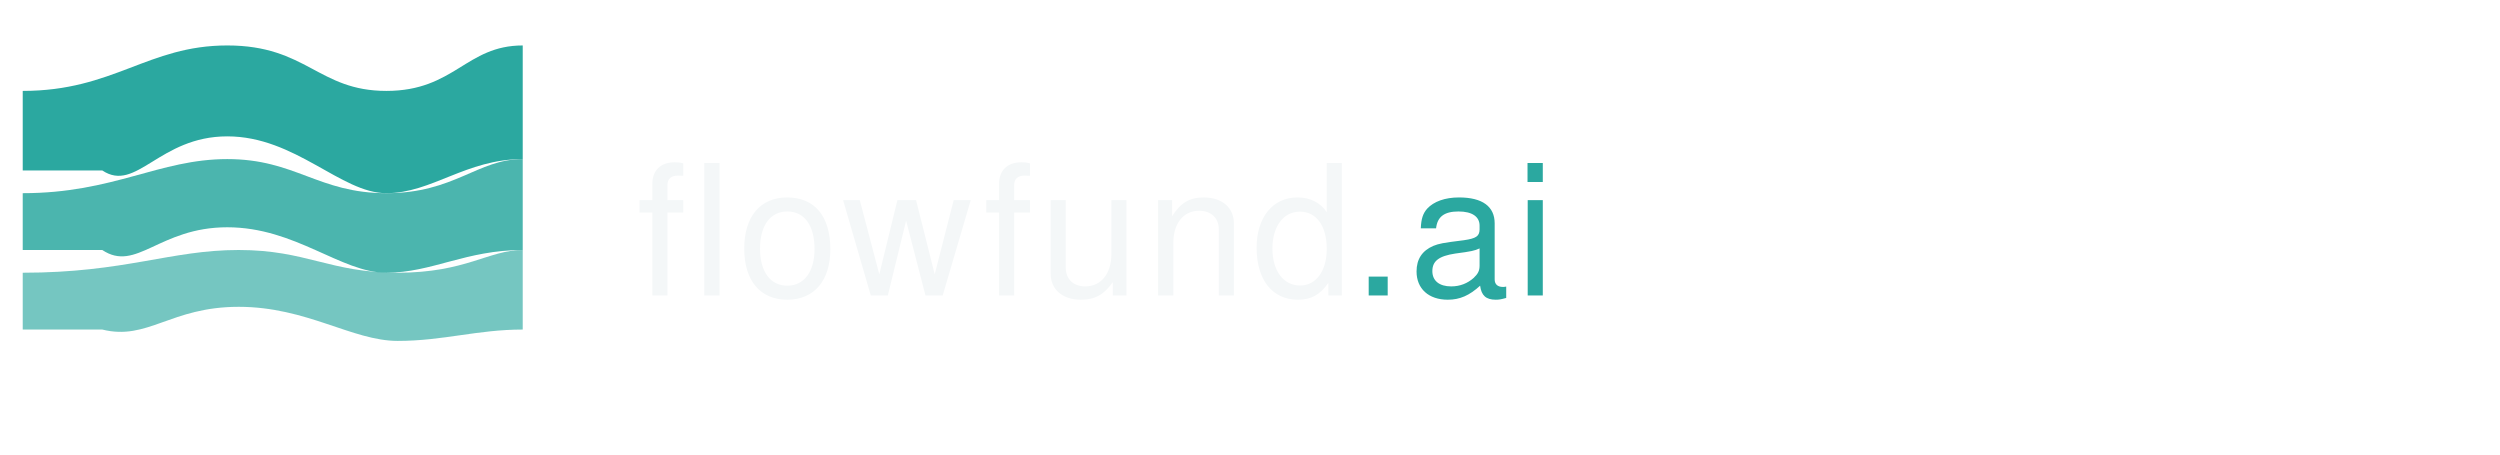
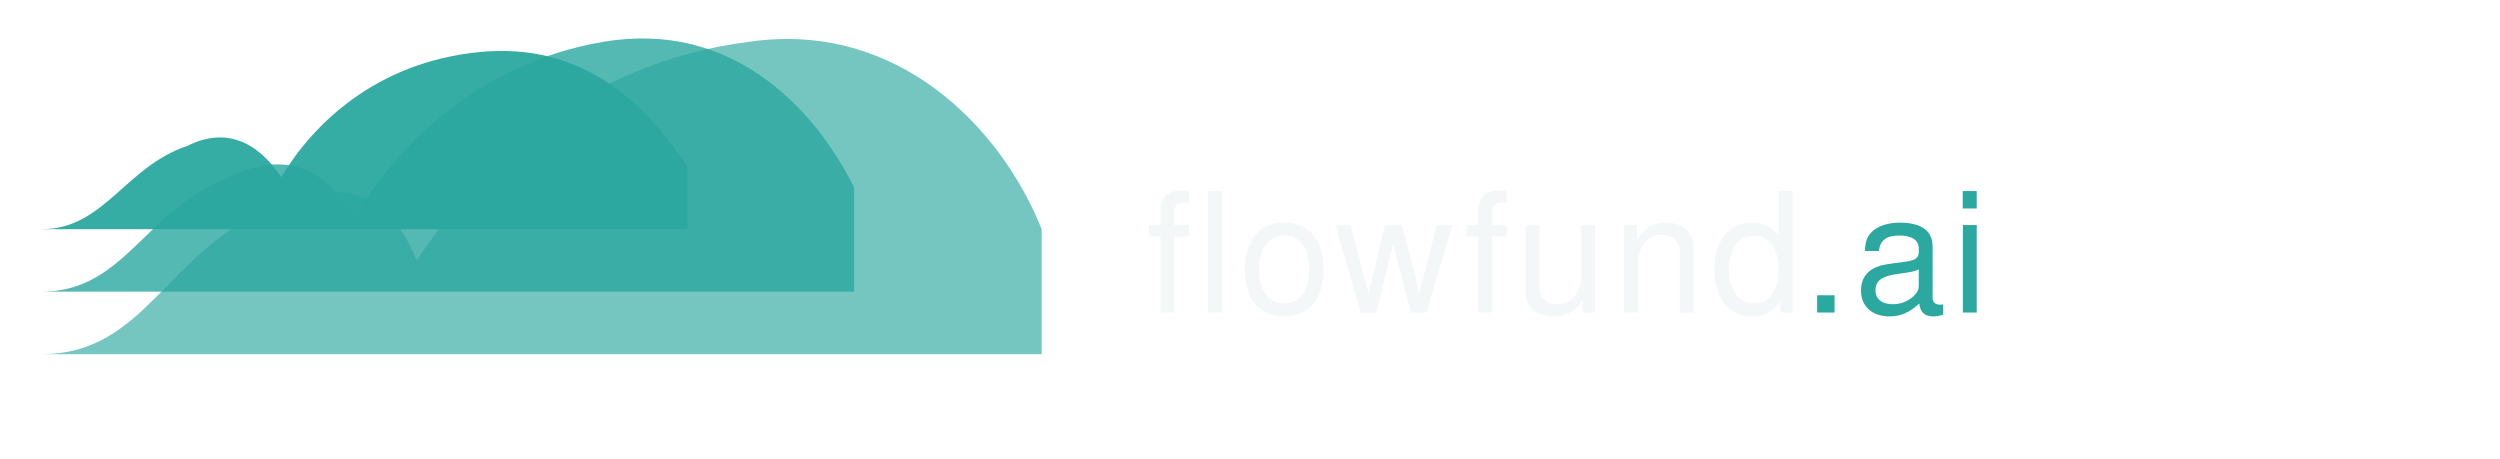
- <svg xmlns="http://www.w3.org/2000/svg" viewBox="0 0 220 40" role="img" aria-label="flowfund.ai">
-   <g transform="translate(0,4)">
-     <path fill="#2BA8A0" d="M2 4 C10 4 13 0 20 0 S28 4 34 4 S41 0 46 0 L46 10 C41 10 38 13 34 13 S26 8 20 8 S12 13 9 11 L2 11 Z" />
-     <path fill="#2BA8A0" opacity="0.85" d="M2 13 C10 13 14 10 20 10 S28 13 34 13 S42 10 46 10 L46 18 C41 18 38 20 34 20 S26 16 20 16 S12 20 9 18 L2 18 Z" />
-     <path fill="#2BA8A0" opacity="0.65" d="M2 20 C11 20 15 18 21 18 S29 20 35 20 S43 18 46 18 L46 25 C42 25 39 26 35 26 S27 23 21 23 S13 26 9 25 L2 25 Z" />
-   </g>
-   <text x="56" y="26" fill="#F4F7F8" font-family="'Outfit', 'Helvetica Neue', Helvetica, Arial, sans-serif" font-size="16" font-weight="500" letter-spacing="0.03em">flowfund<tspan fill="#2BA8A0" font-weight="400">.ai</tspan>
+ <svg xmlns="http://www.w3.org/2000/svg" viewBox="0 0 240 44" role="img" aria-label="flowfund.ai">
+   <path fill="#2BA8A0" opacity="0.95" d="M4 22        C10 22 12 16 18 14 C22 12 25 14 27 17        C30 12 36 6 46 5 C56 4 62 10 66 16        L66 22 L4 22 Z" />
+   <path fill="#2BA8A0" opacity="0.8" d="M4 28        C12 28 14 20 22 17 C28 14 32 17 34 21        C38 14 46 6 58 4 C70 2 78 10 82 18        L82 28 L4 28 Z" />
+   <path fill="#2BA8A0" opacity="0.65" d="M4 34        C14 34 16 24 26 20 C34 16 38 20 40 25        C46 16 56 6 72 4 C86 2 96 12 100 22        L100 34 L4 34 Z" />
+   <text x="110" y="30" fill="#F4F7F8" font-family="'Outfit', 'Helvetica Neue', Helvetica, Arial, sans-serif" font-size="16" font-weight="500" letter-spacing="0.03em">flowfund<tspan fill="#2BA8A0" font-weight="400">.ai</tspan>
  </text>
</svg>
